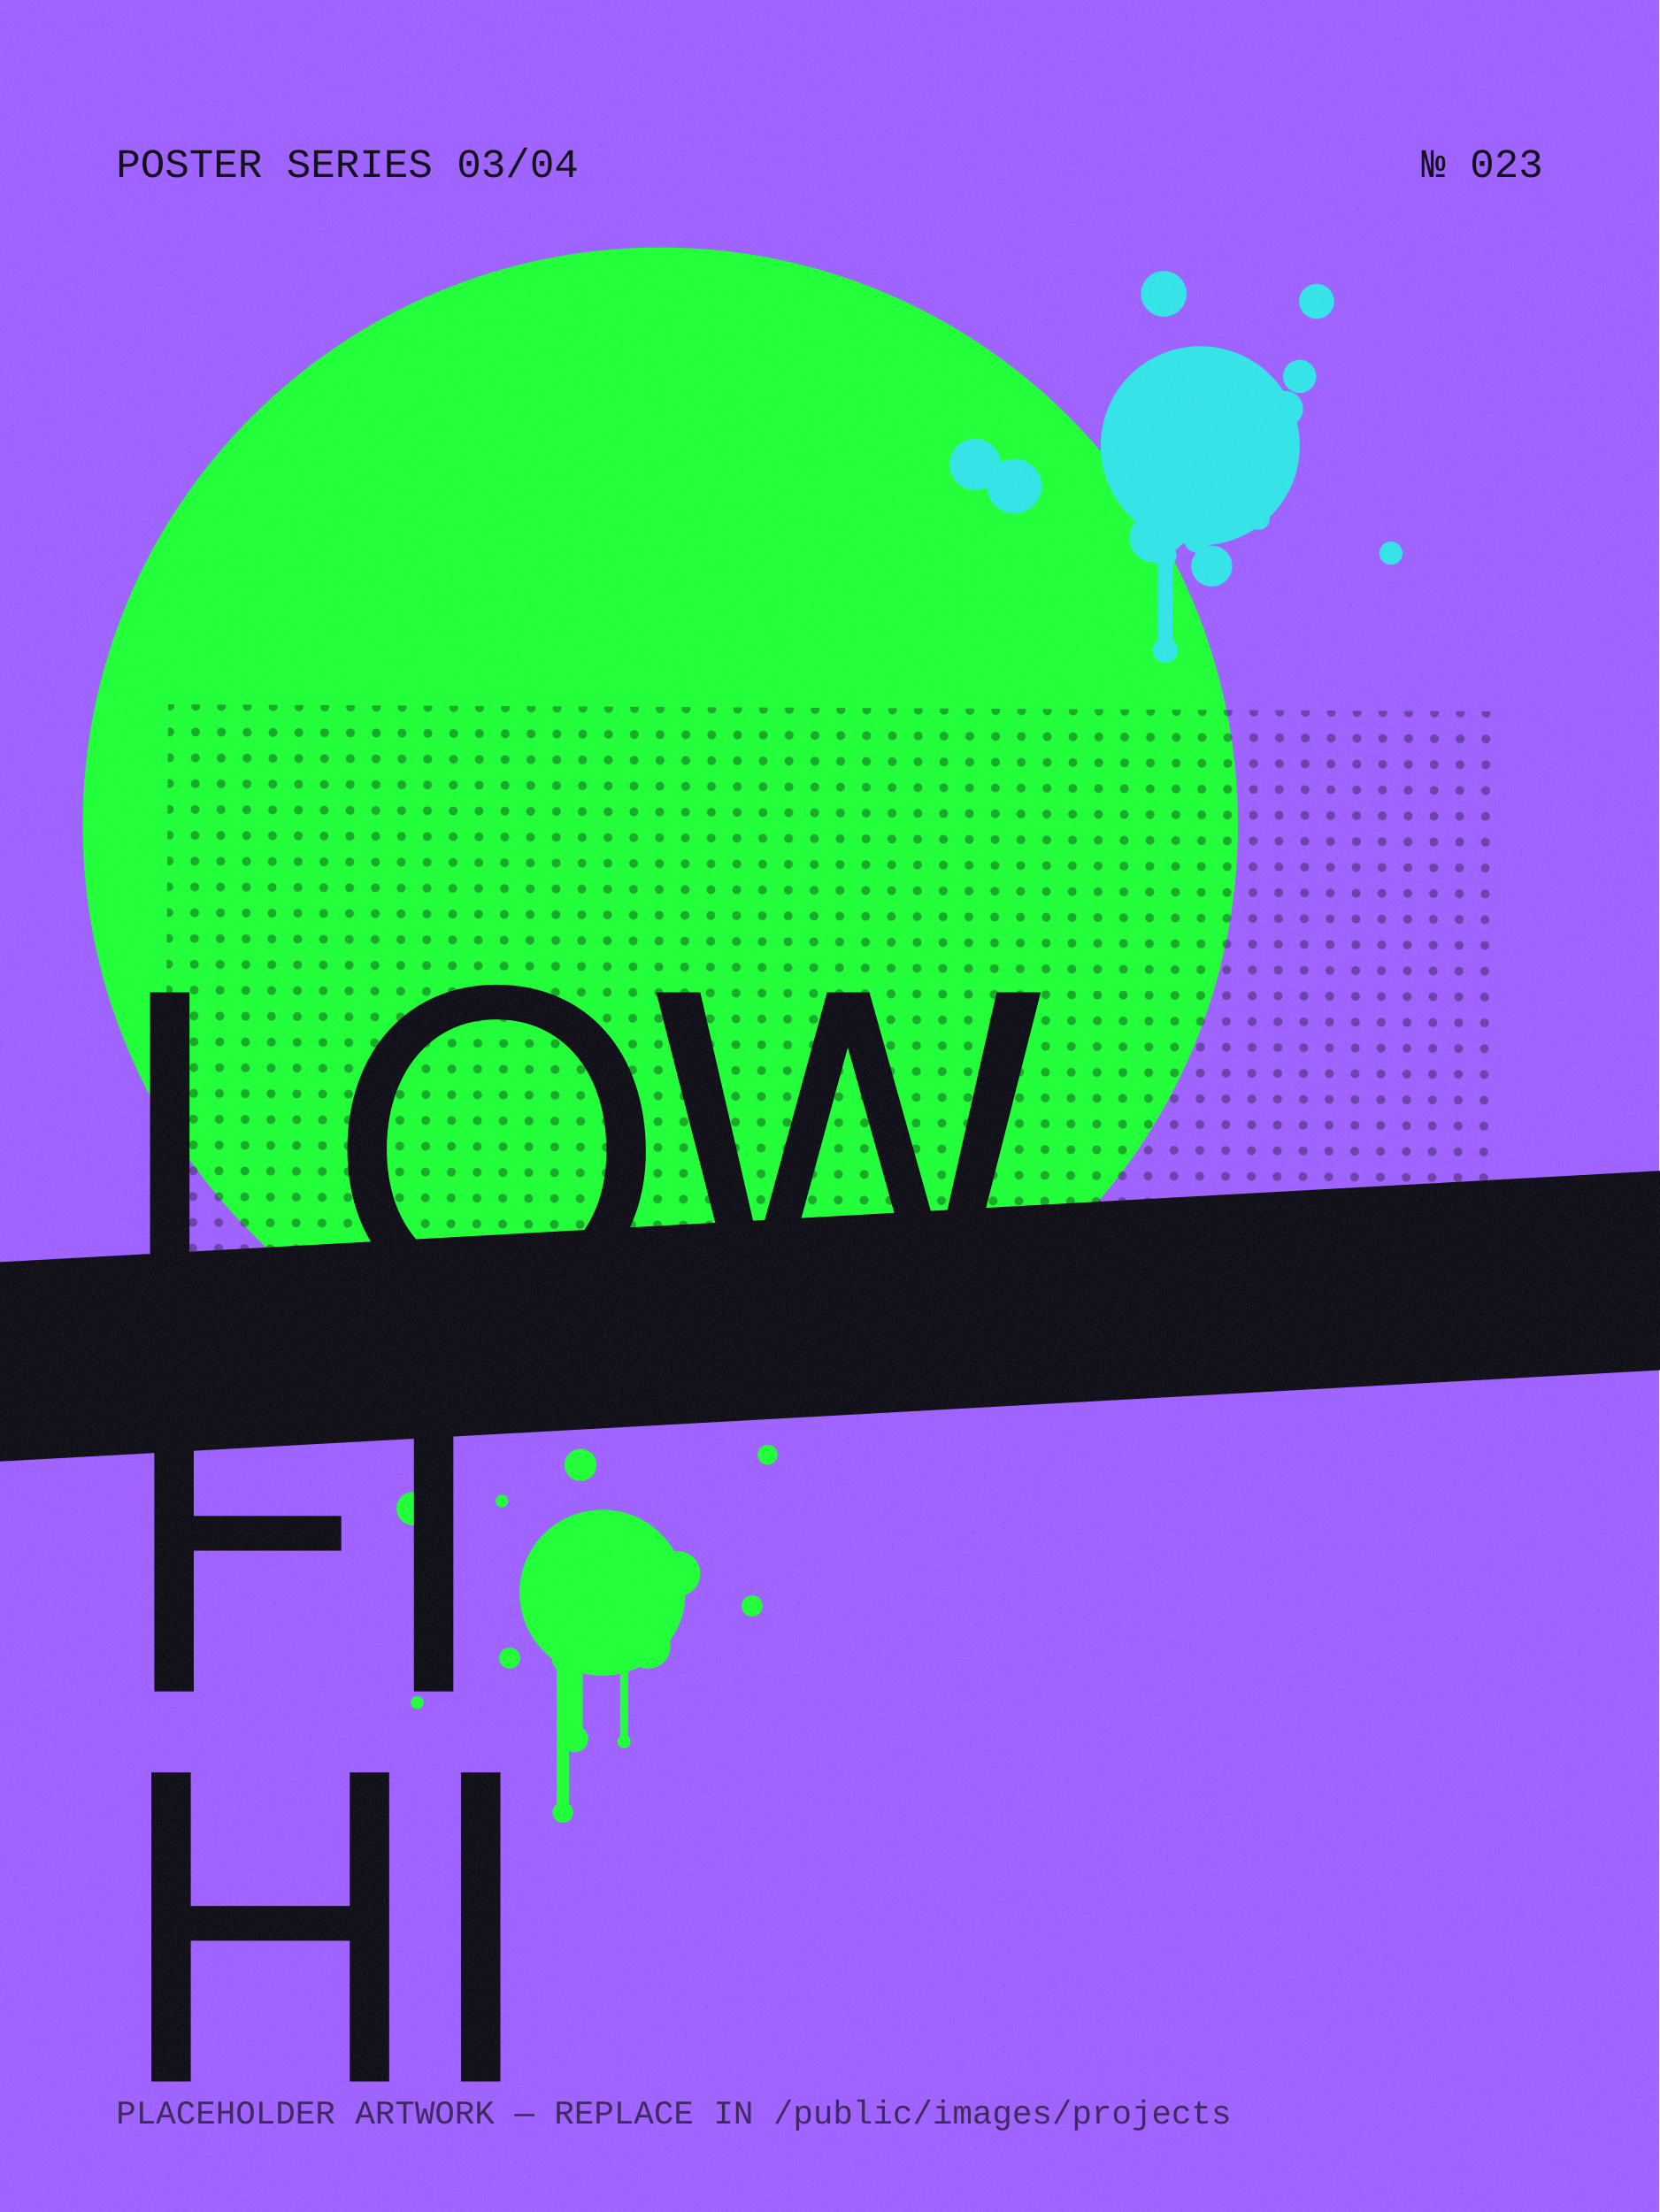
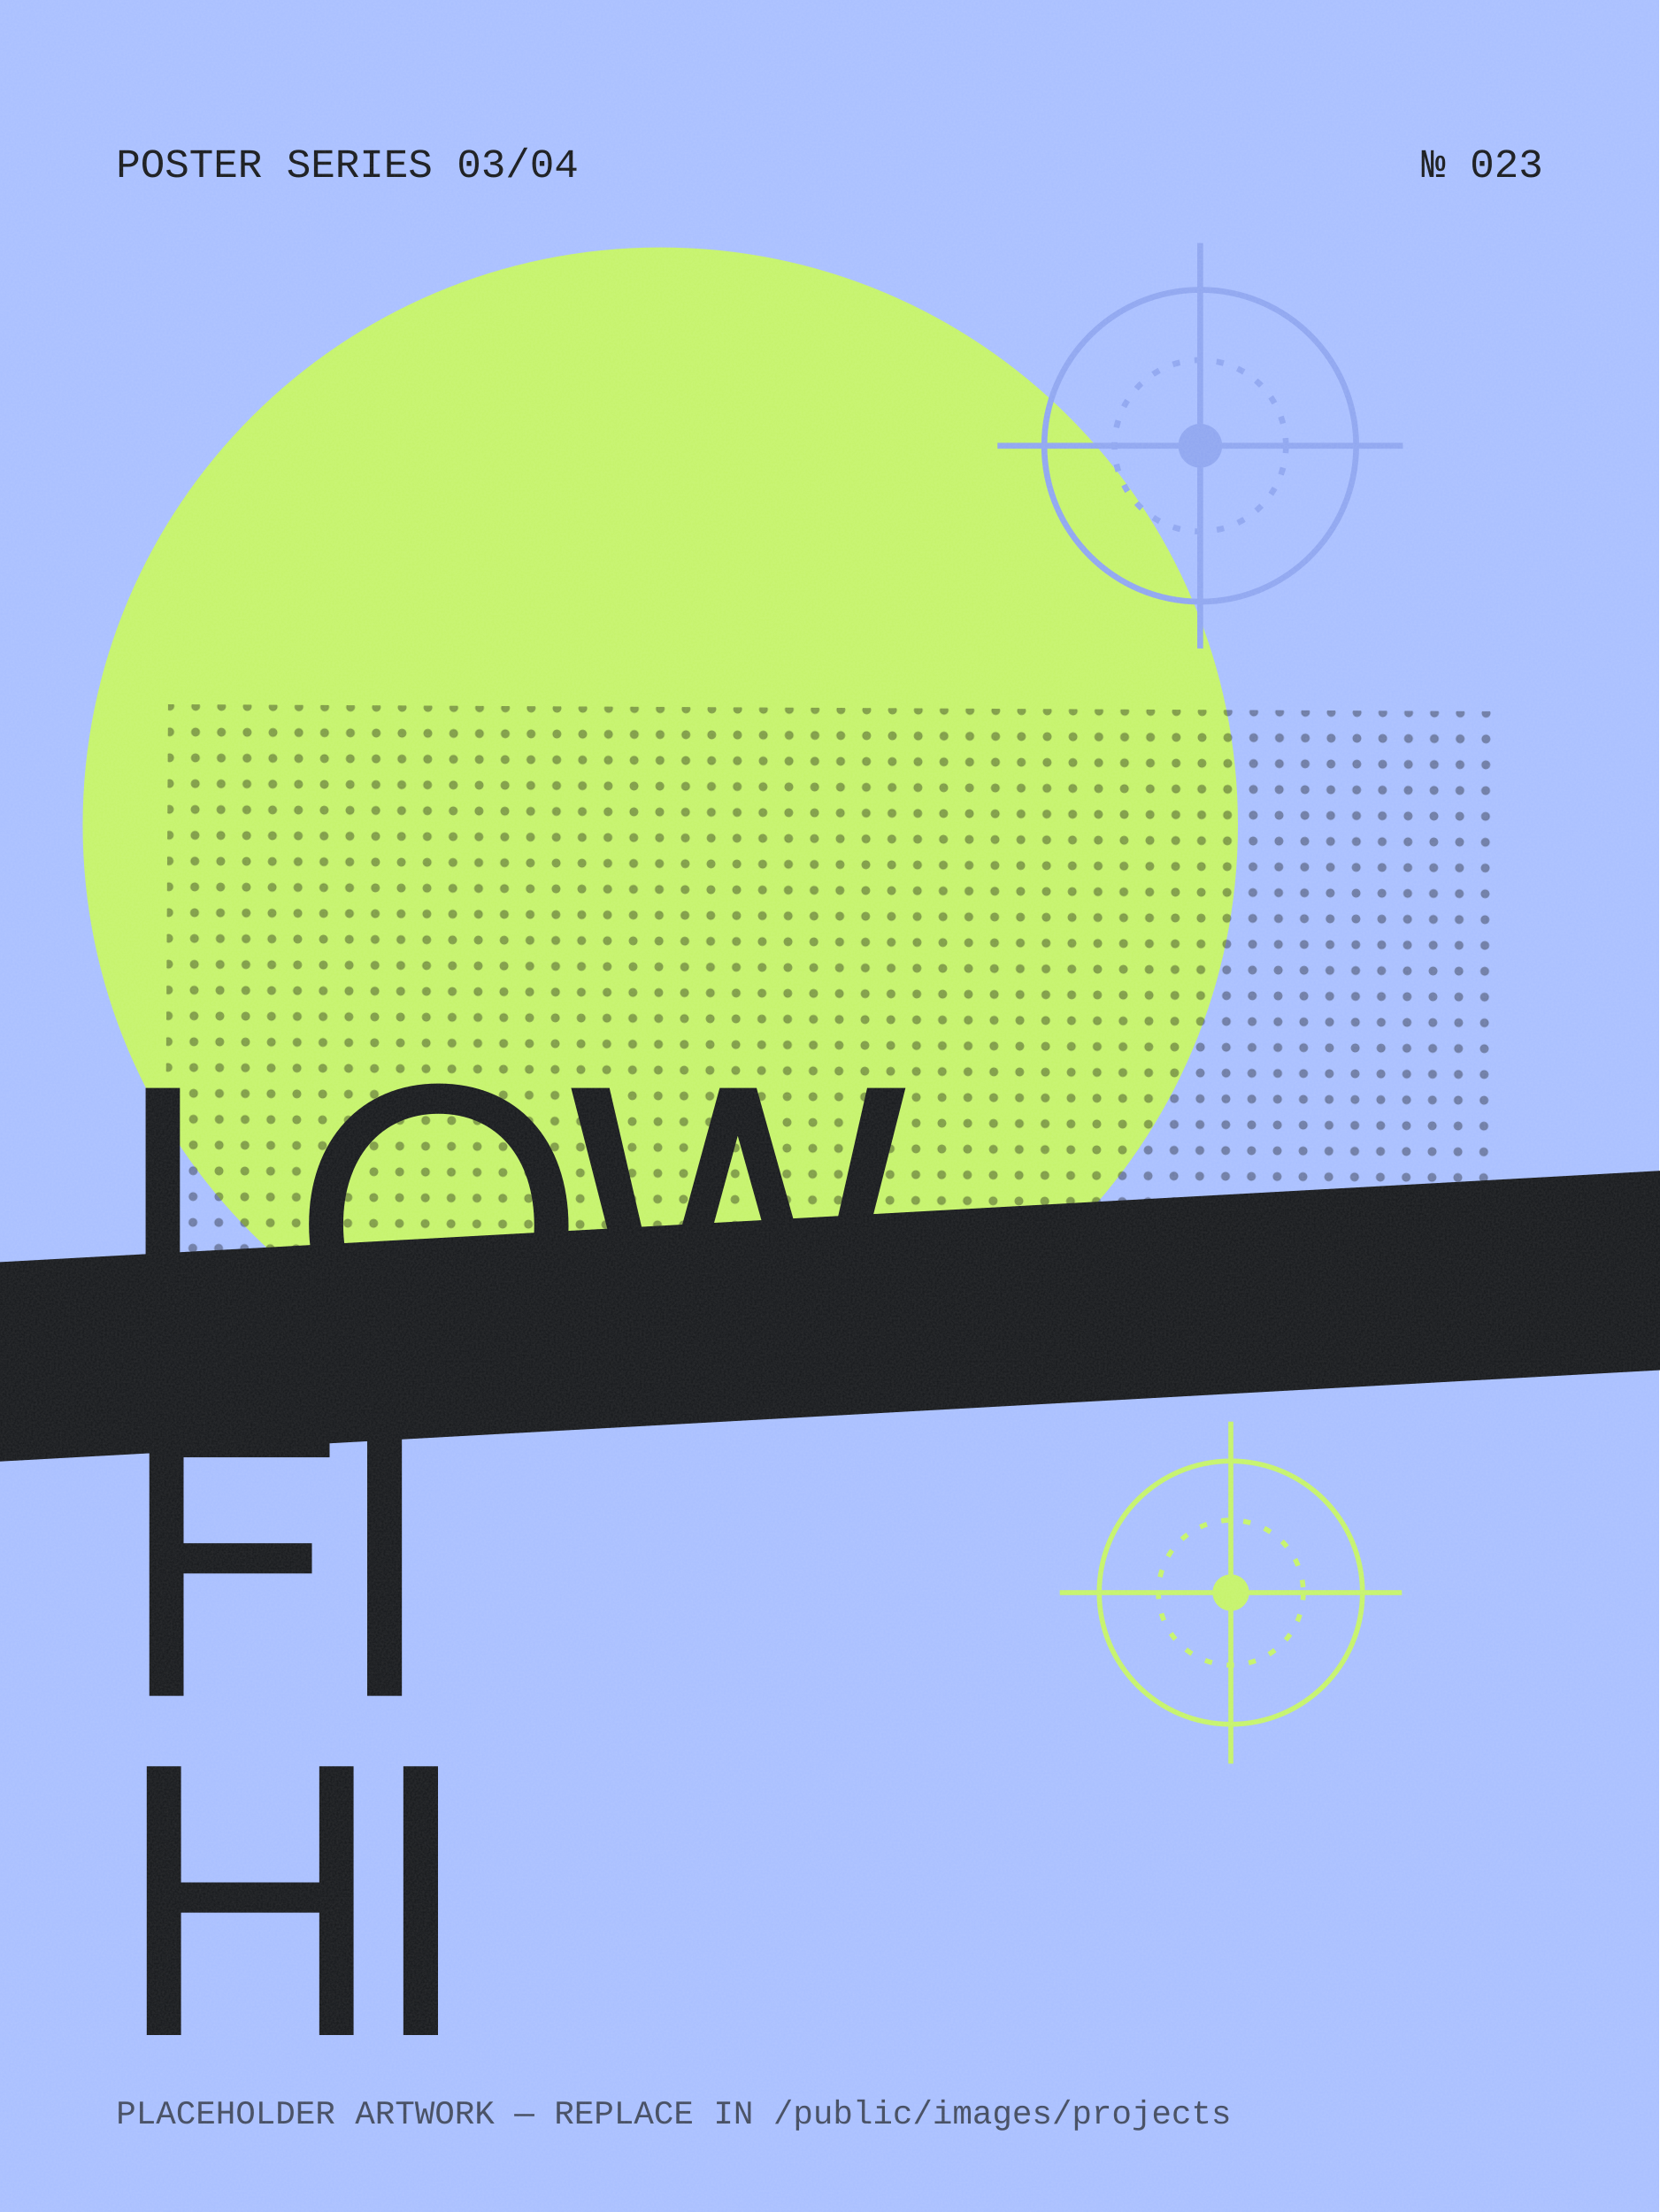
<svg xmlns="http://www.w3.org/2000/svg" width="900" height="1200" viewBox="0 0 900 1200">
  <defs>
    <filter id="grainc">
      <feTurbulence type="fractalNoise" baseFrequency="0.9" numOctaves="2" stitchTiles="stitch" />
      <feColorMatrix values="0 0 0 0 1  0 0 0 0 1  0 0 0 0 1  0 0 0 0.09 0" />
    </filter>
    <pattern id="dotsc" width="14" height="14" patternUnits="userSpaceOnUse">
      <circle cx="7" cy="7" r="2.4" fill="rgba(0,0,0,.35)" />
    </pattern>
  </defs>
-   <rect width="900" height="1200" fill="#9B5CFF" />
-   <circle cx="358.193" cy="447.541" r="313.325" fill="#19FF32" />
+   <rect width="900" height="1200" fill="#A9BFFF" />
+   <circle cx="358.193" cy="447.541" r="313.325" fill="#C5F36A" />
  <rect x="90" y="384" width="720" height="360" fill="url(#dotsc)" transform="rotate(0.307893 450 600)" />
-   <rect x="-90" y="660" width="1080" height="108" fill="#080711" transform="rotate(-3.148795 450 720)" />
-   <g fill="#2DE2E6">
-     <circle cx="651.069" cy="241.819" r="54" />
-     <circle cx="705.0" cy="204.2" r="9.0" />
-     <circle cx="754.5" cy="300.1" r="6.3" />
-     <circle cx="657.3" cy="307.1" r="11.1" />
-     <circle cx="650.6" cy="289.0" r="8.2" />
-     <circle cx="529.0" cy="252.0" r="13.9" />
-     <circle cx="631.3" cy="159.4" r="12.4" />
-     <circle cx="649.5" cy="292.7" r="7.2" />
-     <circle cx="714.2" cy="163.5" r="9.5" />
-     <circle cx="626.0" cy="291.8" r="13.3" />
-     <circle cx="632.1" cy="289.0" r="10.9" />
-     <circle cx="697.2" cy="221.8" r="9.7" />
-     <circle cx="550.3" cy="263.8" r="14.8" />
-     <rect x="628.0" y="241.819" width="7.5" height="59.2" rx="3.8" />
-     <circle cx="631.8" cy="301.1" r="6.4" />
-     <rect x="628.1" y="241.819" width="8.0" height="111.0" rx="4.0" />
-     <circle cx="632.1" cy="352.8" r="6.8" />
-     <rect x="679.3" y="241.819" width="7.1" height="39.6" rx="3.5" />
-     <circle cx="682.8" cy="281.4" r="6.0" />
+   <rect x="-90" y="660" width="1080" height="108" fill="#17191C" transform="rotate(-3.148795 450 720)" />
+   <g fill="none" stroke="#8FA6F0" stroke-width="3.2">
+     <circle cx="651.069" cy="241.819" r="84.6" />
+     <circle cx="651.069" cy="241.819" r="46.5" stroke-dasharray="4 8" />
+     <line x1="541.095" y1="241.819" x2="761.043" y2="241.819" />
+     <line x1="651.069" y1="131.845" x2="651.069" y2="351.793" />
  </g>
-   <g fill="#19FF32">
-     <circle cx="326.807" cy="864" r="45" />
-     <circle cx="272.3" cy="814.3" r="3.4" />
-     <circle cx="309.0" cy="899.3" r="9.6" />
-     <circle cx="351.7" cy="893.2" r="12.0" />
-     <circle cx="226.3" cy="923.6" r="3.5" />
-     <circle cx="408.0" cy="871.2" r="5.7" />
-     <circle cx="314.9" cy="794.7" r="8.7" />
-     <circle cx="224.2" cy="818.4" r="9.1" />
-     <circle cx="367.7" cy="853.7" r="12.2" />
-     <circle cx="276.5" cy="899.5" r="5.7" />
-     <circle cx="416.4" cy="789.2" r="5.4" />
-     <rect x="336.4" y="864" width="4.3" height="80.8" rx="2.1" />
-     <circle cx="338.5" cy="944.8" r="3.6" />
-     <rect x="307.6" y="864" width="8.5" height="79.4" rx="4.3" />
-     <circle cx="311.9" cy="943.4" r="7.2" />
-     <rect x="302.0" y="864" width="6.6" height="119.2" rx="3.3" />
-     <circle cx="305.3" cy="983.2" r="5.6" />
+   <circle cx="651.069" cy="241.819" r="11.9" fill="#8FA6F0" />
+   <g fill="none" stroke="#C5F36A" stroke-width="2.7">
+     <circle cx="667.681" cy="864" r="71.4" />
+     <circle cx="667.681" cy="864" r="39.3" stroke-dasharray="4 8" />
+     <line x1="574.904" y1="864" x2="760.458" y2="864" />
+     <line x1="667.681" y1="771.223" x2="667.681" y2="956.777" />
  </g>
-   <text x="63" y="706" font-family="Impact, 'Arial Black', 'Helvetica Neue', sans-serif" font-size="230" fill="#080711" letter-spacing="-2">LOW</text>
-   <text x="63" y="917.6" font-family="Impact, 'Arial Black', 'Helvetica Neue', sans-serif" font-size="230" fill="#080711" letter-spacing="-2">FI</text>
-   <text x="63" y="1129.2" font-family="Impact, 'Arial Black', 'Helvetica Neue', sans-serif" font-size="230" fill="#080711" letter-spacing="-2">HI</text>
-   <text x="63" y="96" font-family="Consolas, 'Courier New', monospace" font-size="22" fill="#080711">POSTER SERIES 03/04</text>
-   <text x="837" y="96" text-anchor="end" font-family="Consolas, 'Courier New', monospace" font-size="22" fill="#080711">№ 023</text>
-   <text x="63" y="1152" font-family="Consolas, 'Courier New', monospace" font-size="18" fill="#080711" opacity=".7">PLACEHOLDER ARTWORK — REPLACE IN /public/images/projects</text>
+   <circle cx="667.681" cy="864" r="9.9" fill="#C5F36A" />
+   <text x="63" y="736" font-family="'Helvetica Neue', Helvetica, Arial, sans-serif" font-size="200" fill="#17191C" letter-spacing="-6" font-weight="500">LOW</text>
+   <text x="63" y="920" font-family="'Helvetica Neue', Helvetica, Arial, sans-serif" font-size="200" fill="#17191C" letter-spacing="-6" font-weight="500">FI</text>
+   <text x="63" y="1104" font-family="'Helvetica Neue', Helvetica, Arial, sans-serif" font-size="200" fill="#17191C" letter-spacing="-6" font-weight="500">HI</text>
+   <text x="63" y="96" font-family="Consolas, 'Courier New', monospace" font-size="22" fill="#17191C">POSTER SERIES 03/04</text>
+   <text x="837" y="96" text-anchor="end" font-family="Consolas, 'Courier New', monospace" font-size="22" fill="#17191C">№ 023</text>
+   <text x="63" y="1152" font-family="Consolas, 'Courier New', monospace" font-size="18" fill="#17191C" opacity=".7">PLACEHOLDER ARTWORK — REPLACE IN /public/images/projects</text>
  <rect width="900" height="1200" filter="url(#grainc)" />
</svg>
